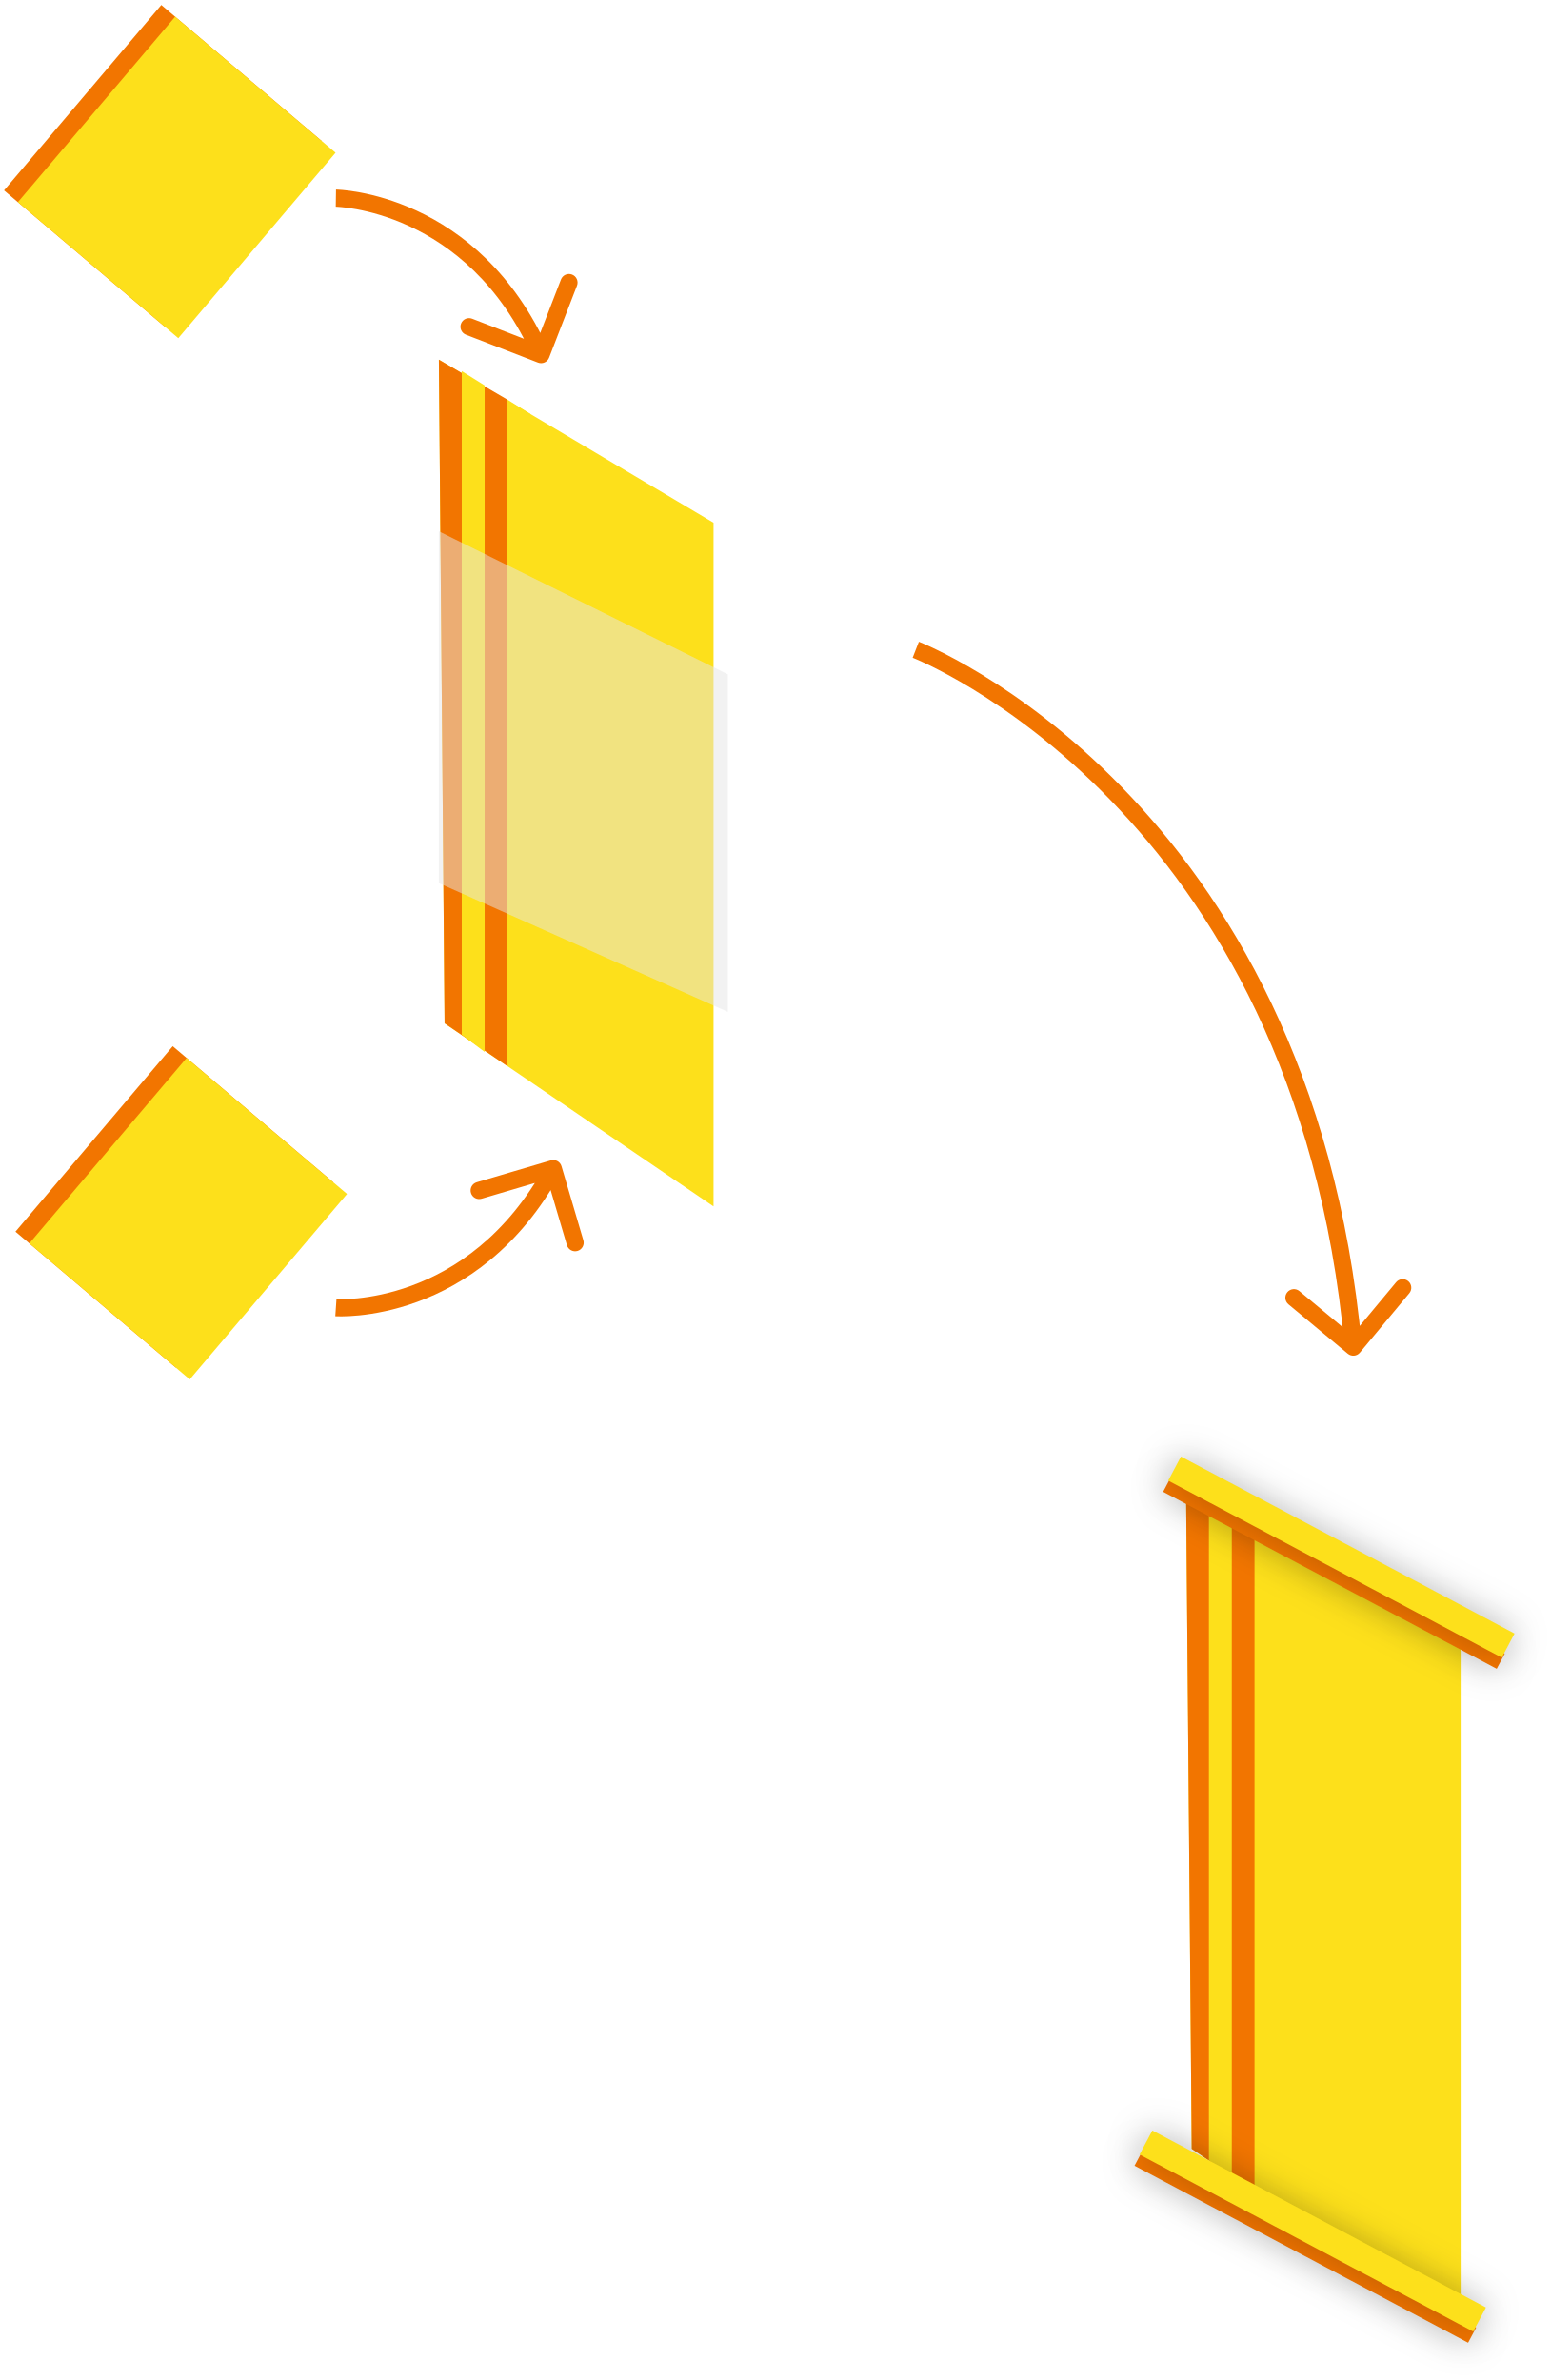
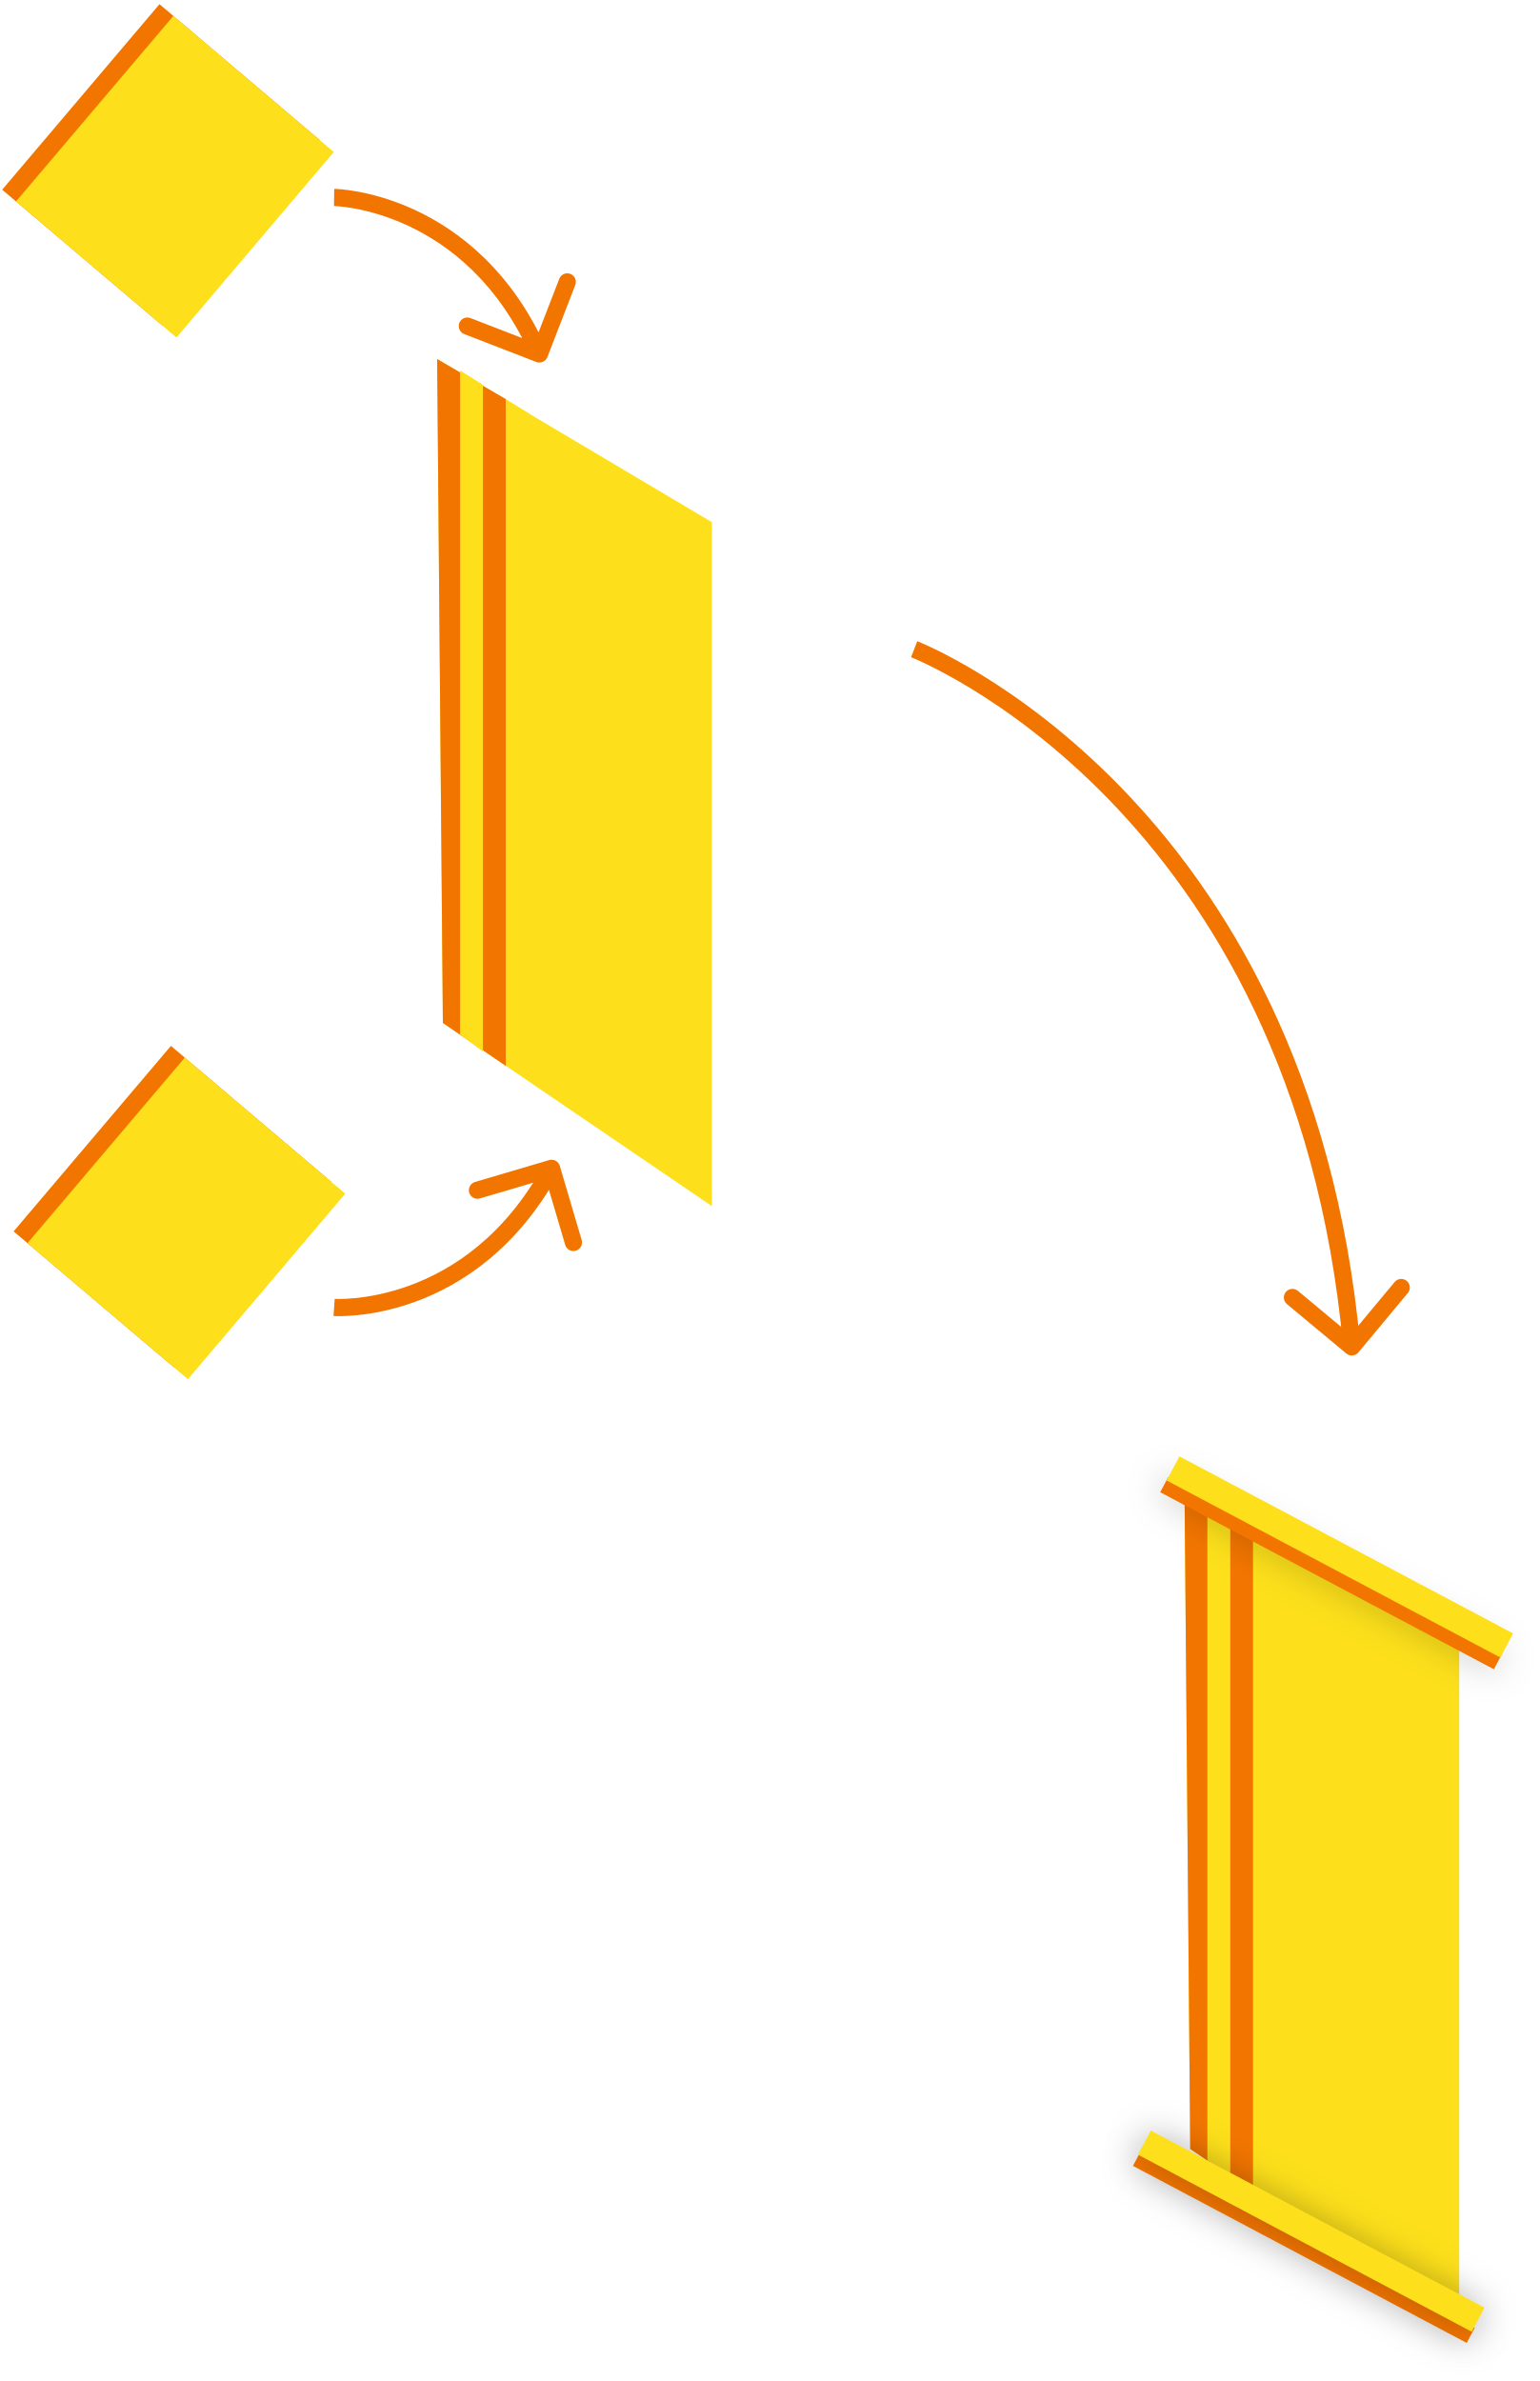
- <svg xmlns="http://www.w3.org/2000/svg" width="271" height="416" viewBox="0 0 271 416" fill="none">
-   <path d="M235.554 236.614C236.191 237.144 237.137 237.058 237.667 236.421L246.302 226.044C246.832 225.407 246.745 224.462 246.109 223.932C245.472 223.402 244.526 223.488 243.996 224.125L236.32 233.349L227.096 225.673C226.459 225.143 225.514 225.23 224.984 225.867C224.454 226.503 224.54 227.449 225.177 227.979L235.554 236.614ZM160.046 113.568C159.504 114.967 159.504 114.966 159.503 114.966C159.504 114.966 159.504 114.966 159.504 114.967C159.505 114.967 159.507 114.968 159.51 114.969C159.516 114.971 159.526 114.975 159.54 114.981C159.568 114.992 159.613 115.01 159.672 115.034C159.792 115.083 159.973 115.159 160.213 115.262C160.692 115.47 161.405 115.789 162.319 116.231C164.148 117.116 166.784 118.491 169.981 120.439C176.376 124.337 185.009 130.528 193.918 139.68C211.72 157.967 230.672 188.126 235.02 235.598L238.007 235.325C233.592 187.115 214.31 156.327 196.068 137.588C186.956 128.227 178.116 121.884 171.542 117.878C168.255 115.874 165.533 114.453 163.625 113.531C162.671 113.069 161.92 112.732 161.404 112.509C161.145 112.397 160.946 112.314 160.808 112.258C160.74 112.23 160.686 112.208 160.65 112.194C160.631 112.186 160.617 112.18 160.606 112.176C160.601 112.174 160.597 112.173 160.594 112.171C160.592 112.171 160.591 112.17 160.59 112.17C160.588 112.169 160.587 112.169 160.046 113.568Z" fill="#F27500" />
-   <path d="M28.191 0.867L0.703 33.281L28.738 57.055L56.226 24.641L28.191 0.867Z" fill="#F27500" />
-   <path d="M30.613 2.921L3.125 35.335L31.16 59.109L58.648 26.695L30.613 2.921Z" fill="#FDE01B" />
-   <path d="M30.191 182.867L2.703 215.281L30.738 239.055L58.226 206.641L30.191 182.867Z" fill="#F27500" />
-   <path d="M32.613 184.921L5.125 217.335L33.16 241.109L60.648 208.695L32.613 184.921Z" fill="#FDE01B" />
-   <path d="M94.024 63.378C94.797 63.677 95.665 63.293 95.965 62.521L100.838 49.931C101.137 49.158 100.753 48.289 99.98 47.99C99.207 47.691 98.339 48.075 98.04 48.848L93.708 60.039L82.517 55.707C81.745 55.408 80.876 55.792 80.577 56.565C80.278 57.337 80.662 58.206 81.434 58.505L94.024 63.378ZM58.702 34.634C58.683 36.134 58.682 36.134 58.682 36.134C58.681 36.134 58.681 36.134 58.681 36.134C58.68 36.134 58.68 36.134 58.681 36.134C58.681 36.134 58.684 36.134 58.687 36.134C58.694 36.134 58.707 36.135 58.725 36.135C58.761 36.136 58.82 36.139 58.899 36.142C59.058 36.15 59.301 36.166 59.618 36.194C60.254 36.252 61.188 36.363 62.352 36.58C64.681 37.013 67.921 37.863 71.524 39.53C78.706 42.852 87.385 49.44 93.194 62.585L95.938 61.373C89.799 47.483 80.546 40.398 72.784 36.807C68.914 35.017 65.428 34.1 62.9 33.63C61.635 33.395 60.608 33.272 59.888 33.206C59.529 33.174 59.246 33.156 59.048 33.146C58.95 33.141 58.872 33.138 58.818 33.137C58.79 33.136 58.768 33.135 58.752 33.135C58.744 33.135 58.738 33.135 58.733 33.135C58.73 33.135 58.728 33.135 58.726 33.135C58.725 33.135 58.724 33.135 58.724 33.135C58.723 33.135 58.722 33.134 58.702 34.634Z" fill="#F27500" />
-   <path d="M96.269 202.824C97.063 202.59 97.898 203.044 98.132 203.838L101.953 216.786C102.188 217.581 101.734 218.415 100.939 218.65C100.144 218.884 99.31 218.43 99.076 217.635L95.679 206.126L84.17 209.523C83.376 209.757 82.541 209.303 82.307 208.509C82.072 207.714 82.526 206.88 83.321 206.645L96.269 202.824ZM58.703 228.566C58.807 227.069 58.806 227.069 58.805 227.069C58.805 227.069 58.805 227.069 58.804 227.069C58.804 227.069 58.804 227.069 58.804 227.069C58.805 227.069 58.807 227.069 58.811 227.069C58.818 227.07 58.831 227.071 58.849 227.071C58.885 227.073 58.944 227.076 59.023 227.079C59.182 227.084 59.425 227.089 59.744 227.086C60.382 227.081 61.322 227.047 62.5 226.927C64.857 226.687 68.156 226.106 71.883 224.741C79.314 222.021 88.505 216.169 95.376 203.546L98.011 204.98C90.751 218.318 80.947 224.618 72.915 227.559C68.911 229.024 65.362 229.651 62.803 229.911C61.524 230.042 60.489 230.08 59.767 230.086C59.406 230.089 59.123 230.083 58.925 230.077C58.826 230.074 58.749 230.07 58.694 230.067C58.667 230.066 58.645 230.065 58.629 230.064C58.621 230.063 58.615 230.063 58.609 230.063C58.607 230.062 58.605 230.062 58.603 230.062C58.602 230.062 58.601 230.062 58.6 230.062C58.599 230.062 58.599 230.062 58.703 228.566Z" fill="#F27500" />
-   <path d="M124.703 91.368L76.703 62.868L77.703 178.868L124.703 210.868V91.368Z" fill="#FDE01B" />
-   <path d="M88.703 186.368V69.868L76.703 62.868L77.703 178.868L88.703 186.368Z" fill="#F27500" />
-   <path d="M84.703 183.868V67.368L80.703 64.868V180.868L84.703 183.868Z" fill="#FDE01B" />
-   <path d="M92.703 188.868V72.368L88.703 69.868V185.868L92.703 188.868Z" fill="#FDE01B" />
-   <path d="M127.203 117.868L76.703 92.868V154.368L127.203 176.868V117.868Z" fill="#E6E6E6" fill-opacity="0.5" />
-   <path d="M255.279 288.091L207.279 259.591L208.279 375.591L255.279 407.591V288.091Z" fill="#FDE01B" />
-   <path d="M219.279 383.091V266.591L207.279 259.591L208.279 375.591L219.279 383.091Z" fill="#F27500" />
-   <path d="M215.279 380.591V264.091L211.279 261.591V377.591L215.279 380.591Z" fill="#FDE01B" />
-   <path d="M223.279 385.591V269.091L219.279 266.591V382.591L223.279 385.591Z" fill="#FDE01B" />
+ <svg xmlns="http://www.w3.org/2000/svg" width="269" height="416" viewBox="0 0 269 416" fill="none">
+   <path d="M235.23 236.478C235.867 237.008 236.812 236.922 237.342 236.285L245.978 225.908C246.508 225.271 246.421 224.326 245.784 223.796C245.148 223.266 244.202 223.352 243.672 223.989L235.996 233.213L226.772 225.537C226.135 225.007 225.189 225.094 224.66 225.731C224.13 226.367 224.216 227.313 224.853 227.843L235.23 236.478ZM159.722 113.432C159.18 114.831 159.179 114.83 159.179 114.83C159.179 114.83 159.179 114.83 159.18 114.831C159.181 114.831 159.183 114.832 159.186 114.833C159.192 114.835 159.202 114.839 159.216 114.845C159.244 114.856 159.288 114.874 159.348 114.898C159.468 114.947 159.649 115.023 159.889 115.126C160.368 115.334 161.08 115.653 161.995 116.095C163.823 116.98 166.459 118.355 169.657 120.303C176.051 124.201 184.685 130.392 193.594 139.544C211.395 157.831 230.347 187.99 234.696 235.462L237.683 235.189C233.267 186.979 213.986 156.191 195.744 137.452C186.632 128.091 177.791 121.748 171.218 117.742C167.931 115.738 165.209 114.317 163.301 113.395C162.347 112.933 161.596 112.596 161.079 112.373C160.821 112.261 160.621 112.178 160.484 112.122C160.415 112.094 160.362 112.072 160.325 112.058C160.307 112.05 160.292 112.044 160.282 112.04C160.277 112.038 160.273 112.037 160.269 112.035C160.268 112.035 160.266 112.034 160.266 112.034C160.264 112.033 160.263 112.033 159.722 113.432Z" fill="#F27500" />
+   <path d="M27.867 0.731L0.379 33.145L28.414 56.919L55.902 24.505L27.867 0.731Z" fill="#F27500" />
+   <path d="M30.289 2.785L2.801 35.199L30.836 58.973L58.324 26.559L30.289 2.785Z" fill="#FDE01B" />
+   <path d="M29.867 182.731L2.379 215.145L30.414 238.919L57.902 206.505L29.867 182.731Z" fill="#F27500" />
+   <path d="M32.289 184.785L4.801 217.199L32.836 240.973L60.324 208.559L32.289 184.785Z" fill="#FDE01B" />
+   <path d="M93.7 63.242C94.472 63.541 95.341 63.157 95.64 62.385L100.513 49.795C100.812 49.022 100.428 48.154 99.656 47.854C98.883 47.555 98.015 47.939 97.716 48.712L93.384 59.903L82.193 55.571C81.421 55.272 80.552 55.656 80.253 56.429C79.954 57.201 80.338 58.07 81.11 58.369L93.7 63.242ZM58.378 34.498C58.359 35.998 58.358 35.998 58.357 35.998C58.357 35.998 58.357 35.998 58.357 35.998C58.356 35.998 58.356 35.998 58.356 35.998C58.357 35.998 58.359 35.998 58.363 35.998C58.37 35.998 58.383 35.999 58.401 35.999C58.437 36.001 58.496 36.003 58.575 36.007C58.734 36.014 58.977 36.03 59.294 36.058C59.929 36.116 60.864 36.227 62.028 36.444C64.357 36.877 67.597 37.727 71.2 39.394C78.382 42.716 87.06 49.304 92.869 62.449L95.613 61.237C89.475 47.346 80.222 40.262 72.459 36.671C68.59 34.881 65.104 33.964 62.576 33.494C61.311 33.259 60.283 33.136 59.564 33.071C59.205 33.038 58.922 33.02 58.724 33.01C58.626 33.005 58.548 33.002 58.493 33.001C58.466 33 58.444 32.999 58.428 32.999C58.42 32.999 58.414 32.999 58.408 32.999C58.406 32.999 58.404 32.998 58.402 32.998C58.401 32.998 58.4 32.998 58.399 32.998C58.398 32.998 58.398 32.998 58.378 34.498Z" fill="#F27500" />
+   <path d="M95.945 202.688C96.739 202.454 97.573 202.908 97.808 203.702L101.629 216.65C101.863 217.445 101.409 218.279 100.615 218.514C99.82 218.748 98.986 218.294 98.752 217.5L95.355 205.99L83.846 209.387C83.051 209.621 82.217 209.167 81.983 208.373C81.748 207.578 82.202 206.744 82.997 206.509L95.945 202.688ZM58.378 228.43C58.483 226.933 58.482 226.933 58.481 226.933C58.481 226.933 58.48 226.933 58.48 226.933C58.48 226.933 58.48 226.933 58.48 226.933C58.481 226.933 58.483 226.933 58.486 226.933C58.494 226.934 58.506 226.935 58.525 226.935C58.561 226.937 58.619 226.94 58.699 226.943C58.858 226.948 59.101 226.953 59.419 226.95C60.057 226.945 60.998 226.911 62.176 226.791C64.533 226.551 67.832 225.97 71.559 224.605C78.99 221.885 88.181 216.033 95.052 203.41L97.687 204.844C90.427 218.183 80.623 224.482 72.591 227.423C68.587 228.888 65.037 229.515 62.479 229.775C61.2 229.906 60.165 229.944 59.443 229.95C59.082 229.953 58.798 229.947 58.601 229.941C58.502 229.938 58.425 229.934 58.37 229.932C58.343 229.93 58.321 229.929 58.305 229.928C58.297 229.927 58.29 229.927 58.285 229.927C58.283 229.926 58.281 229.926 58.279 229.926C58.278 229.926 58.277 229.926 58.276 229.926C58.275 229.926 58.274 229.926 58.378 228.43Z" fill="#F27500" />
+   <path d="M124.379 91.232L76.379 62.732L77.379 178.732L124.379 210.732V91.232Z" fill="#FDE01B" />
+   <path d="M88.379 186.232V69.732L76.379 62.732L77.379 178.732L88.379 186.232Z" fill="#F27500" />
+   <path d="M84.379 183.732V67.232L80.379 64.732V180.732L84.379 183.732Z" fill="#FDE01B" />
+   <path d="M92.379 188.732V72.232L88.379 69.732V185.732L92.379 188.732Z" fill="#FDE01B" />
+   <path d="M254.955 287.955L206.955 259.455L207.955 375.455L254.955 407.455V287.955Z" fill="#FDE01B" />
+   <path d="M218.955 382.955V266.455L206.955 259.455L207.955 375.455L218.955 382.955Z" fill="#F27500" />
+   <path d="M214.955 380.455V263.955L210.955 261.455V377.455L214.955 380.455Z" fill="#FDE01B" />
+   <path d="M222.955 385.455V268.955L218.955 266.455V382.455L222.955 385.455Z" fill="#FDE01B" />
  <g filter="url(#filter0_d)">
-     <rect x="261.58" y="291.687" width="66" height="3" transform="rotate(-152.05 261.58 291.687)" fill="#F27500" />
+     <rect x="261.012" y="291.649" width="66" height="3" transform="rotate(-152.05 261.012 291.649)" fill="#F27500" />
  </g>
+   <rect x="262.139" y="289.598" width="66" height="4.764" transform="rotate(-152.05 262.139 289.598)" fill="#FDE01B" />
  <g filter="url(#filter1_d)">
-     <rect x="262.463" y="289.734" width="66" height="4.764" transform="rotate(-152.05 262.463 289.734)" fill="#FDE01B" />
+     <rect x="256.256" y="409.347" width="66" height="3" transform="rotate(-152.05 256.256 409.347)" fill="#F27500" />
  </g>
  <g filter="url(#filter2_d)">
-     <rect x="256.58" y="409.483" width="66" height="3" transform="rotate(-152.05 256.58 409.483)" fill="#F27500" />
-   </g>
-   <g filter="url(#filter3_d)">
-     <rect x="257.463" y="407.53" width="66" height="4.764" transform="rotate(-152.05 257.463 407.53)" fill="#FDE01B" />
+     <rect x="257.139" y="407.394" width="66" height="4.764" transform="rotate(-152.05 257.139 407.394)" fill="#FDE01B" />
  </g>
  <defs>
-     <filter id="filter0_d" x="197.279" y="252.103" width="71.708" height="45.584" filterUnits="userSpaceOnUse" color-interpolation-filters="sRGB">
+     <filter id="filter0_d" x="196.711" y="252.064" width="71.708" height="45.584" filterUnits="userSpaceOnUse" color-interpolation-filters="sRGB">
      <feFlood flood-opacity="0" result="BackgroundImageFix" />
      <feColorMatrix in="SourceAlpha" type="matrix" values="0 0 0 0 0 0 0 0 0 0 0 0 0 0 0 0 0 0 127 0" />
      <feOffset />
      <feGaussianBlur stdDeviation="3" />
      <feColorMatrix type="matrix" values="0 0 0 0 0 0 0 0 0 0 0 0 0 0 0 0 0 0 0.25 0" />
      <feBlend mode="normal" in2="BackgroundImageFix" result="effect1_dropShadow" />
      <feBlend mode="normal" in="SourceGraphic" in2="effect1_dropShadow" result="shape" />
    </filter>
-     <filter id="filter1_d" x="198.162" y="248.591" width="72.534" height="47.143" filterUnits="userSpaceOnUse" color-interpolation-filters="sRGB">
+     <filter id="filter1_d" x="191.955" y="369.763" width="71.708" height="45.584" filterUnits="userSpaceOnUse" color-interpolation-filters="sRGB">
      <feFlood flood-opacity="0" result="BackgroundImageFix" />
      <feColorMatrix in="SourceAlpha" type="matrix" values="0 0 0 0 0 0 0 0 0 0 0 0 0 0 0 0 0 0 127 0" />
      <feOffset />
      <feGaussianBlur stdDeviation="3" />
      <feColorMatrix type="matrix" values="0 0 0 0 0 0 0 0 0 0 0 0 0 0 0 0 0 0 0.25 0" />
      <feBlend mode="normal" in2="BackgroundImageFix" result="effect1_dropShadow" />
      <feBlend mode="normal" in="SourceGraphic" in2="effect1_dropShadow" result="shape" />
    </filter>
-     <filter id="filter2_d" x="192.279" y="369.899" width="71.708" height="45.584" filterUnits="userSpaceOnUse" color-interpolation-filters="sRGB">
-       <feFlood flood-opacity="0" result="BackgroundImageFix" />
-       <feColorMatrix in="SourceAlpha" type="matrix" values="0 0 0 0 0 0 0 0 0 0 0 0 0 0 0 0 0 0 127 0" />
-       <feOffset />
-       <feGaussianBlur stdDeviation="3" />
-       <feColorMatrix type="matrix" values="0 0 0 0 0 0 0 0 0 0 0 0 0 0 0 0 0 0 0.25 0" />
-       <feBlend mode="normal" in2="BackgroundImageFix" result="effect1_dropShadow" />
-       <feBlend mode="normal" in="SourceGraphic" in2="effect1_dropShadow" result="shape" />
-     </filter>
-     <filter id="filter3_d" x="193.162" y="366.387" width="72.534" height="47.143" filterUnits="userSpaceOnUse" color-interpolation-filters="sRGB">
+     <filter id="filter2_d" x="192.838" y="366.251" width="72.534" height="47.143" filterUnits="userSpaceOnUse" color-interpolation-filters="sRGB">
      <feFlood flood-opacity="0" result="BackgroundImageFix" />
      <feColorMatrix in="SourceAlpha" type="matrix" values="0 0 0 0 0 0 0 0 0 0 0 0 0 0 0 0 0 0 127 0" />
      <feOffset />
      <feGaussianBlur stdDeviation="3" />
      <feColorMatrix type="matrix" values="0 0 0 0 0 0 0 0 0 0 0 0 0 0 0 0 0 0 0.25 0" />
      <feBlend mode="normal" in2="BackgroundImageFix" result="effect1_dropShadow" />
      <feBlend mode="normal" in="SourceGraphic" in2="effect1_dropShadow" result="shape" />
    </filter>
  </defs>
</svg>
